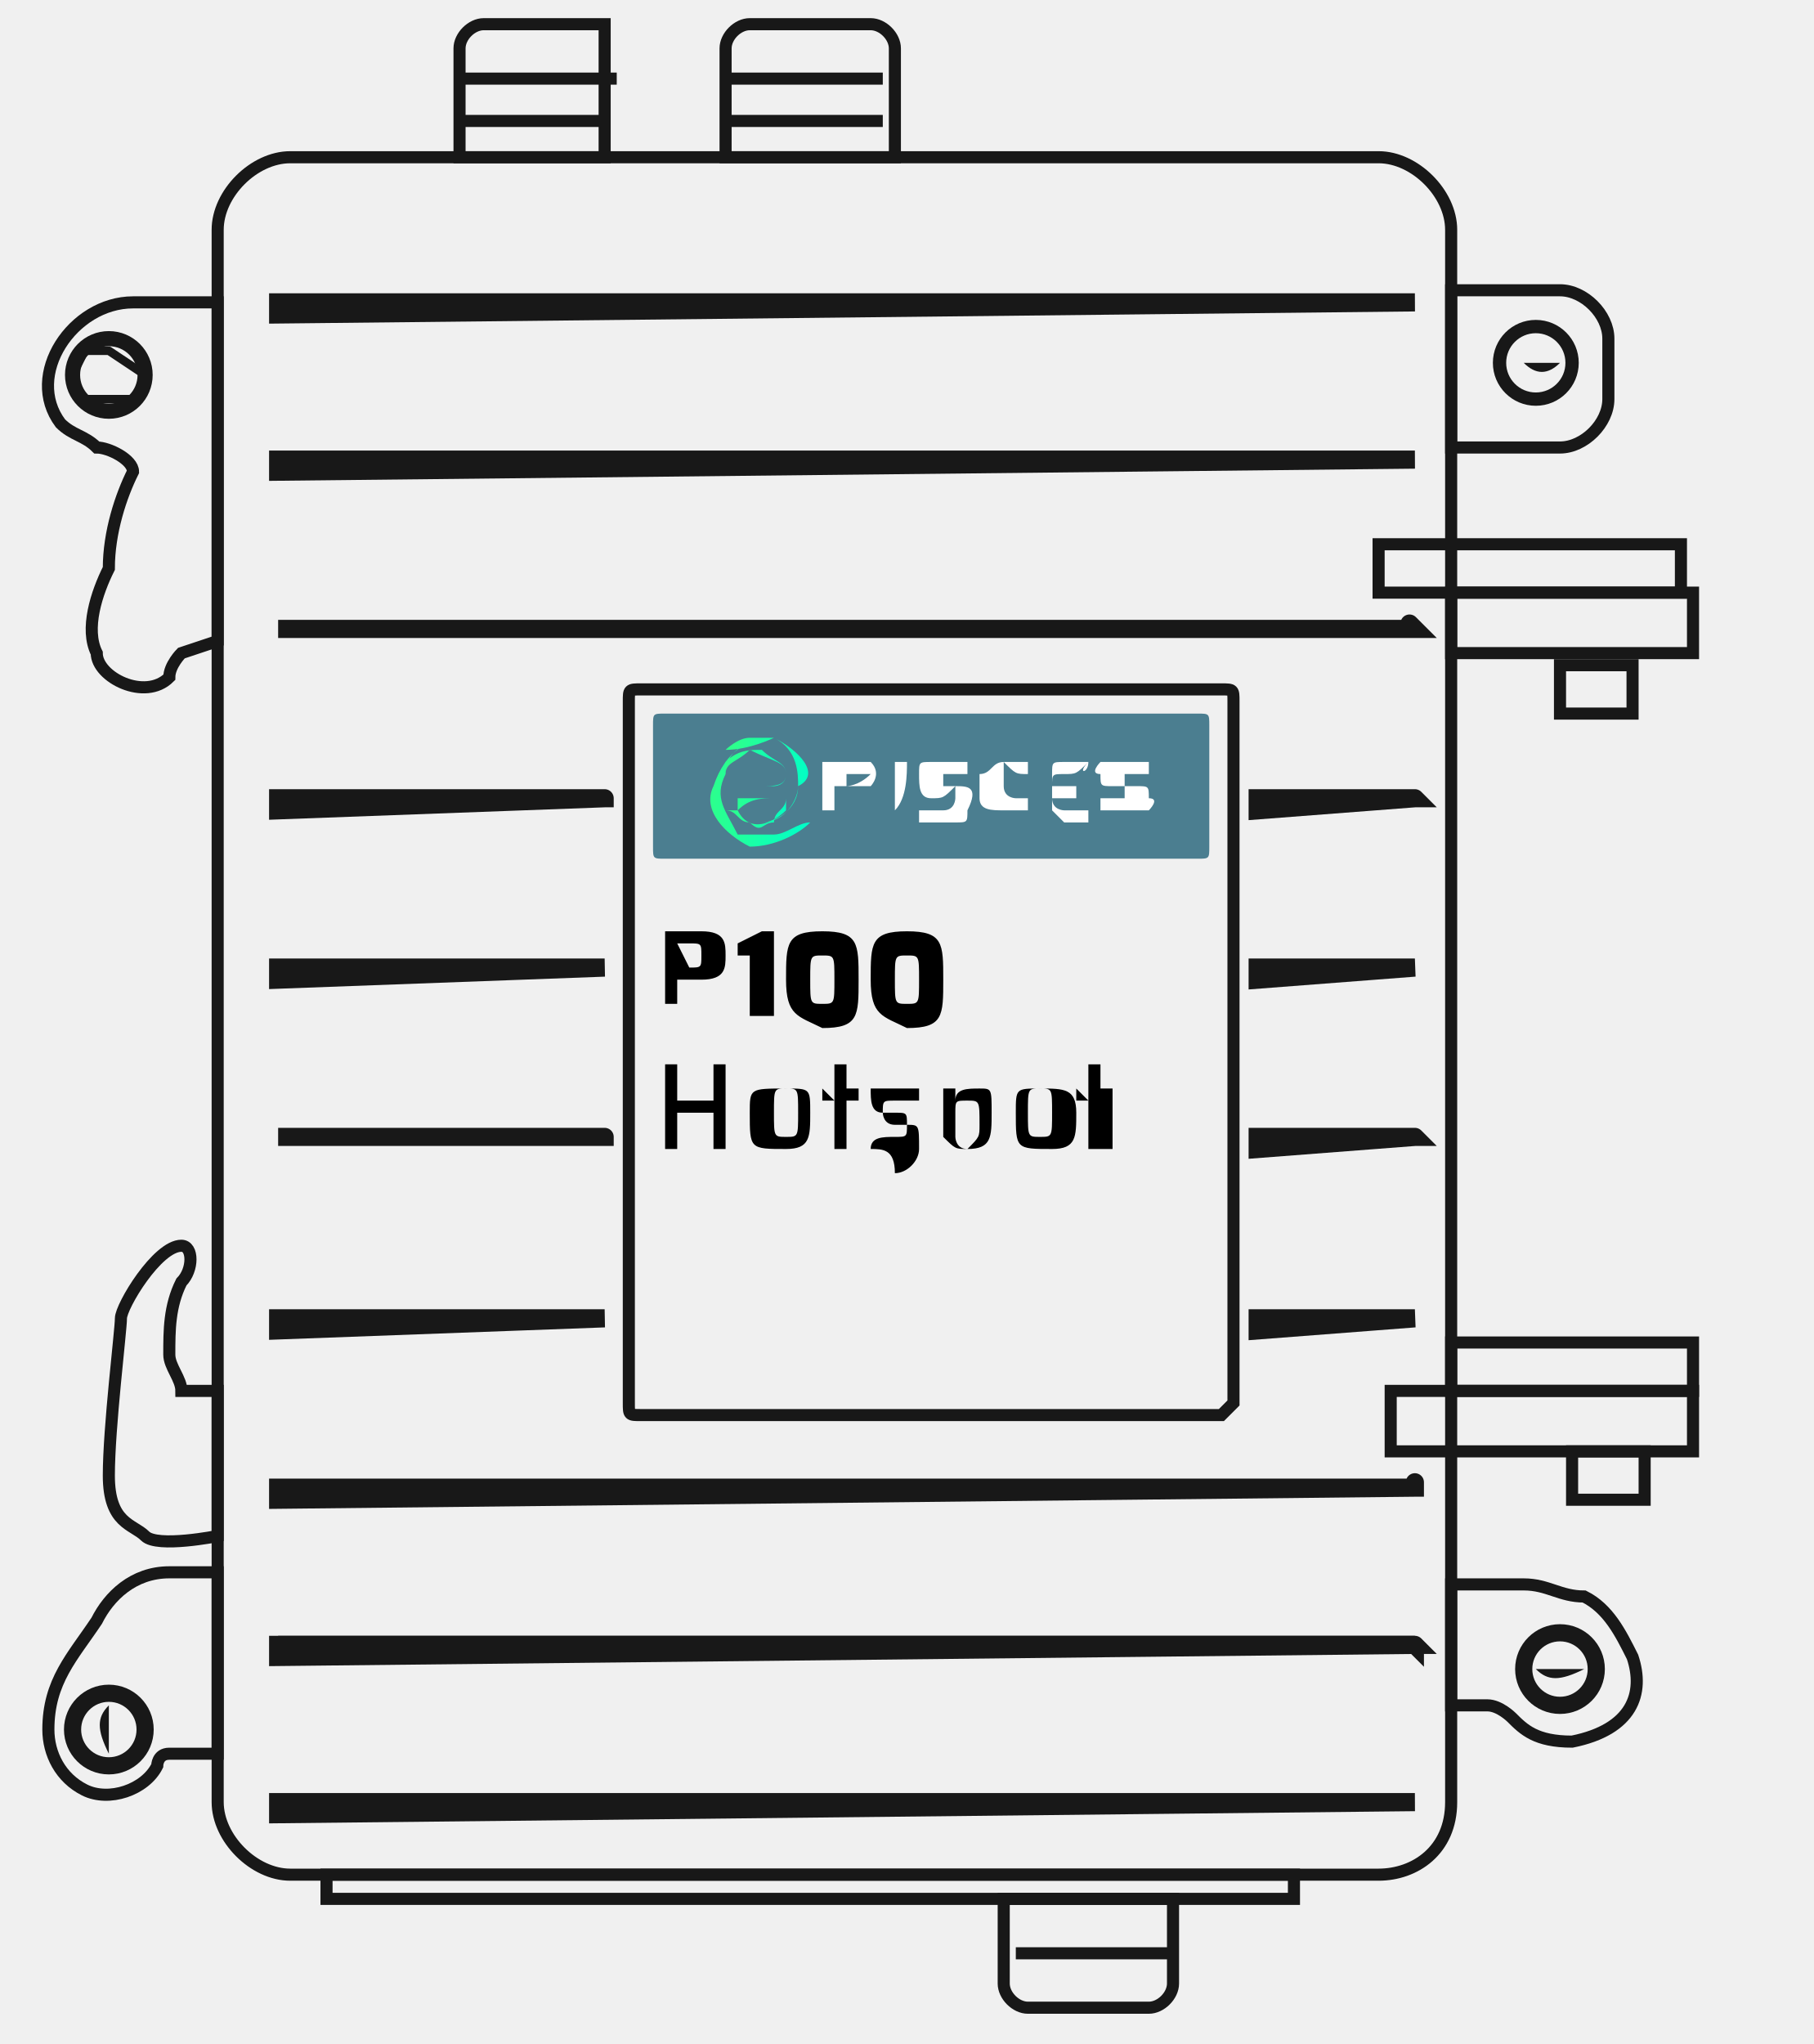
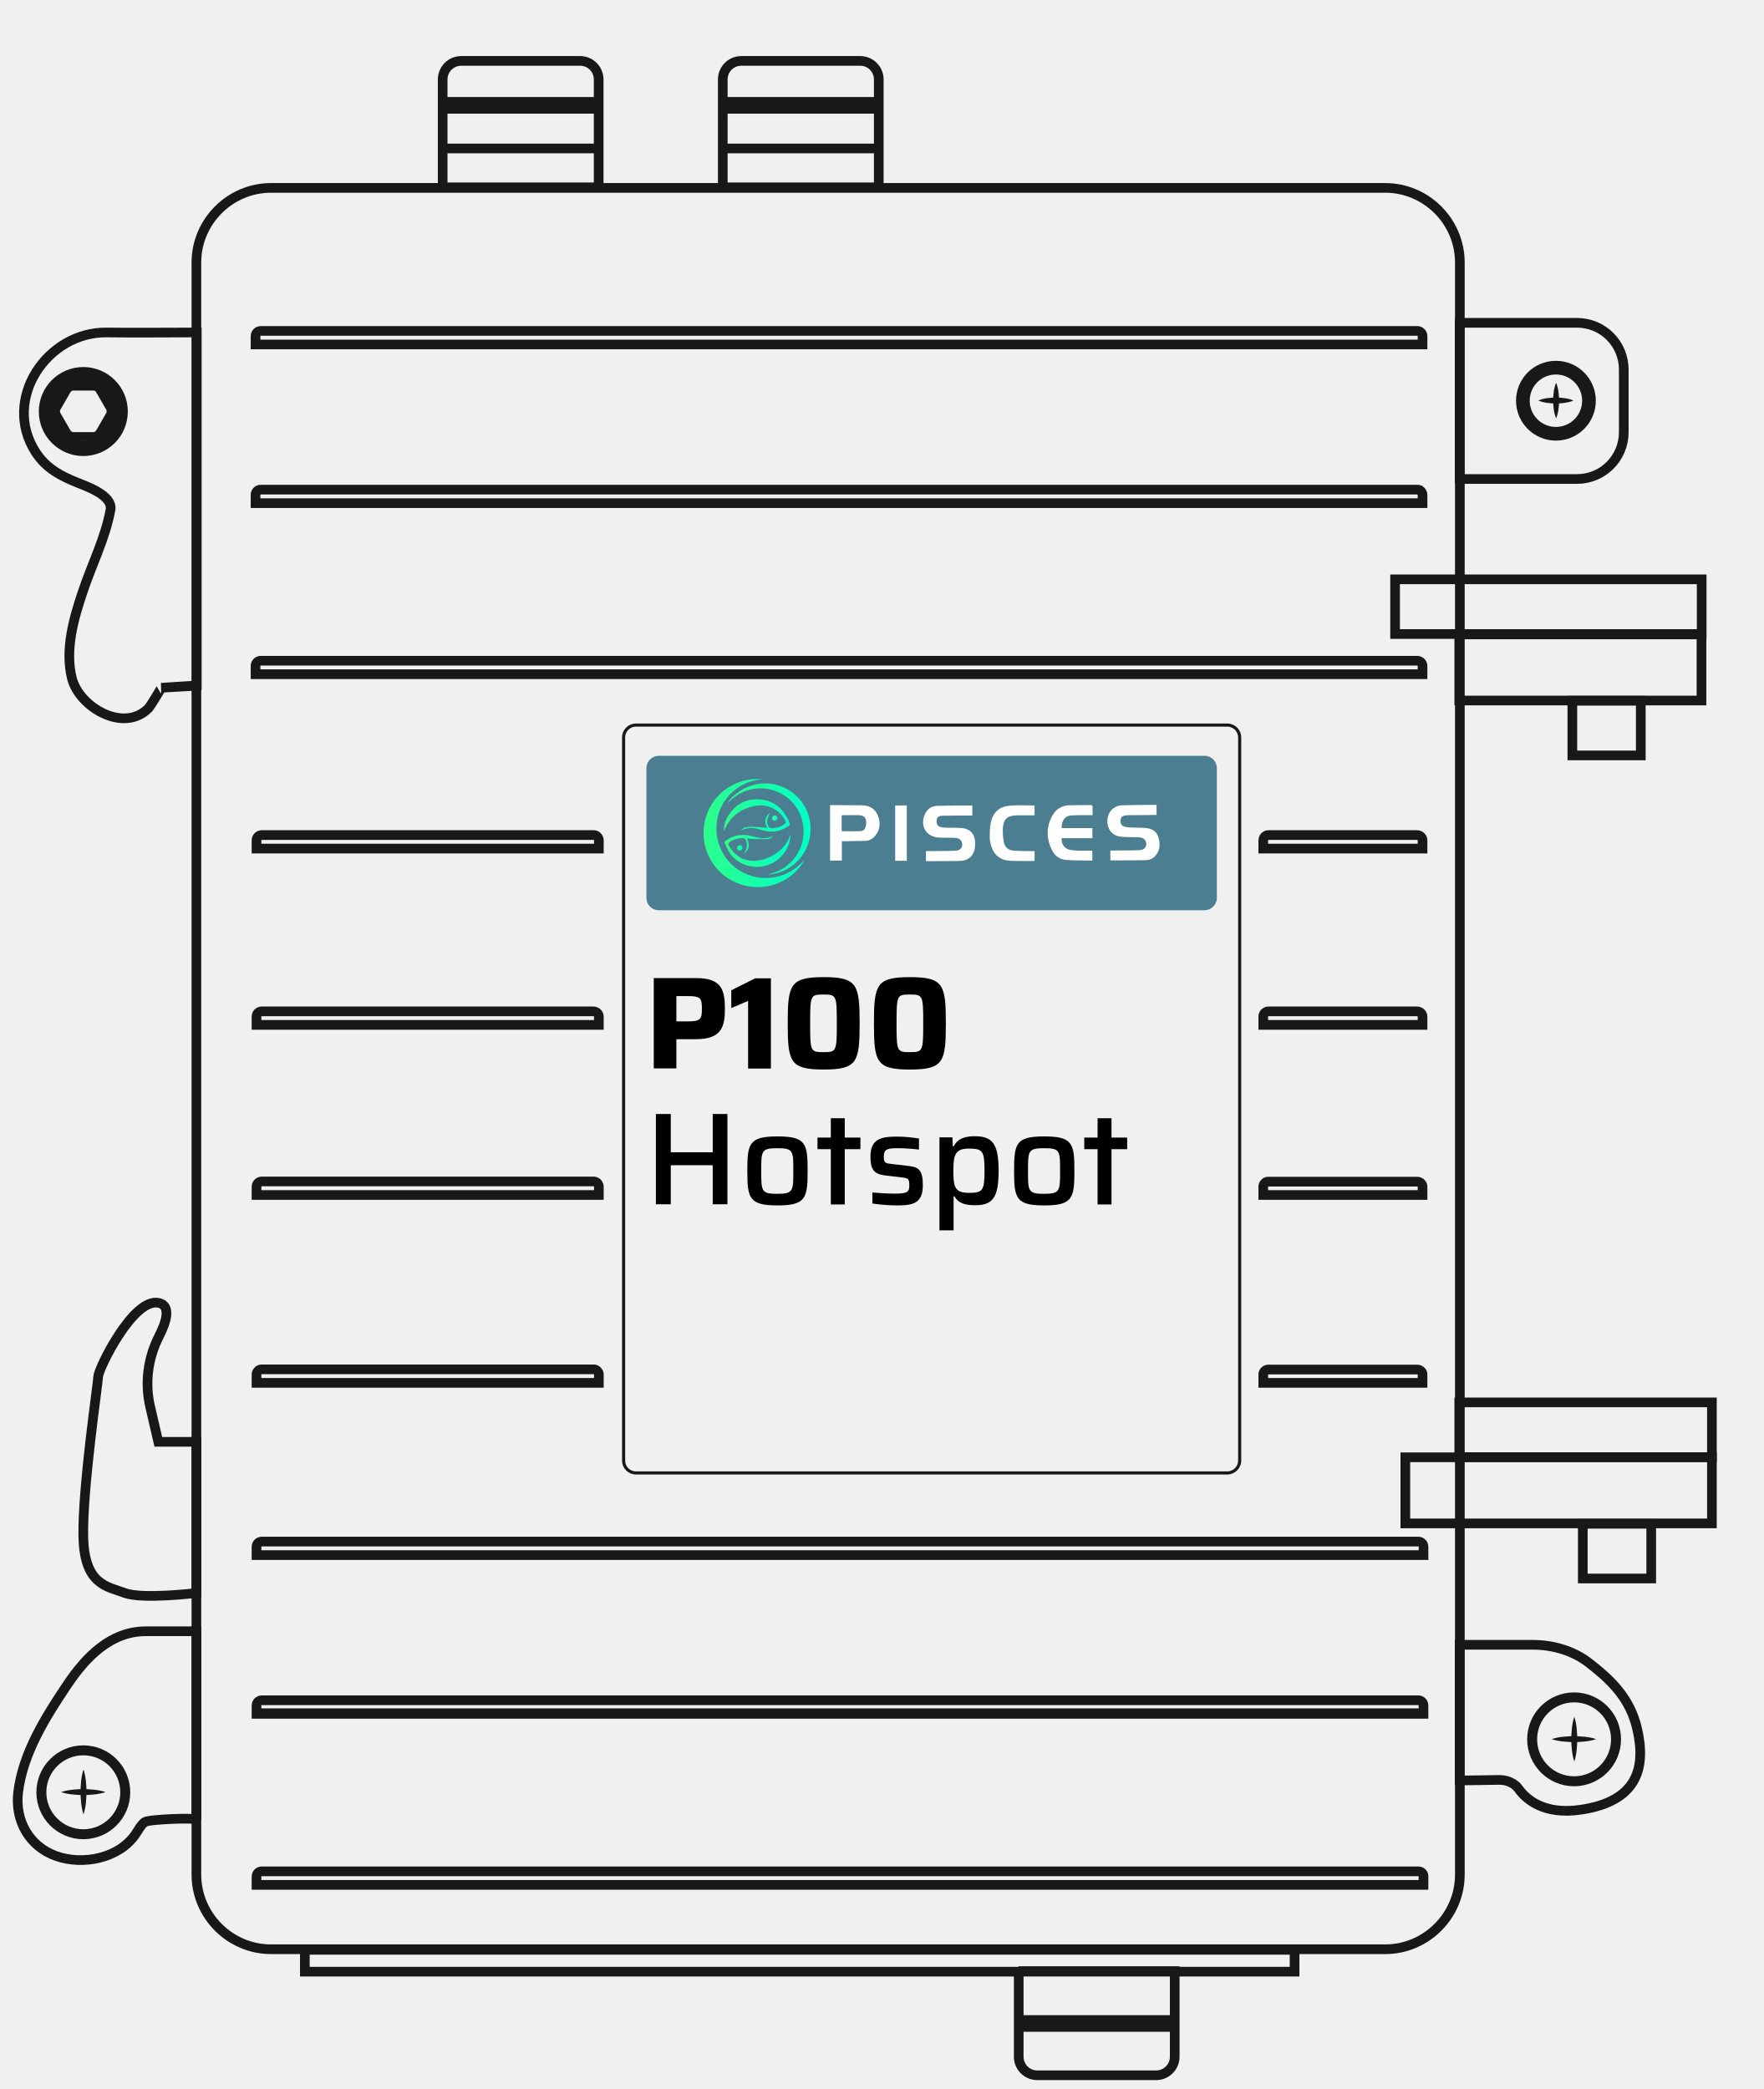
- <svg xmlns="http://www.w3.org/2000/svg" version="1.1" id="图层_1" x="0px" y="0px" viewBox="0 0 15 16.9" style="enable-background:new 0 0 15 16.9;" xml:space="preserve">
+ <svg xmlns="http://www.w3.org/2000/svg" version="1.1" id="图层_1" x="0px" y="0px" viewBox="0 0 91.23 108.07" style="enable-background:new 0 0 91.23 108.07;" xml:space="preserve">
  <style type="text/css">
- 	.st0{fill:none;stroke:#181818;stroke-width:0.1;stroke-miterlimit:10;}
- 	.st1{fill:none;stroke:#181818;stroke-width:0.11;stroke-miterlimit:10;}
+ 	.st0{fill:none;stroke:#181818;stroke-width:0.5;stroke-miterlimit:10;}
+ 	.st1{fill:none;stroke:#181818;stroke-width:0.708;stroke-miterlimit:10;}
	.st2{fill:#181818;}
- 	.st3{fill:none;stroke:#181818;stroke-width:0.142;stroke-miterlimit:10;}
- 	.st4{fill:none;stroke:#181818;stroke-width:0.125;stroke-miterlimit:10;}
- 	.st5{fill:none;stroke:#181818;stroke-width:7.020554e-02;stroke-miterlimit:10;}
- 	.st6{fill:none;stroke:#181818;stroke-width:0.15;stroke-miterlimit:10;}
+ 	.st3{fill:none;stroke:#181818;stroke-width:0.515;stroke-miterlimit:10;}
+ 	.st4{fill:none;stroke:#181818;stroke-width:0.804;stroke-miterlimit:10;}
+ 	.st5{fill:none;stroke:#181818;stroke-width:0.45;stroke-miterlimit:10;}
+ 	.st6{fill:none;stroke:#181818;stroke-width:0.161;stroke-miterlimit:10;}
	.st7{fill:#4B7E90;}
	.st8{fill:url(#SVGID_1_);}
	.st9{fill:url(#SVGID_2_);}
	.st10{fill:url(#SVGID_3_);}
	.st11{fill:url(#SVGID_4_);}
	.st12{fill:url(#SVGID_5_);}
	.st13{fill:url(#SVGID_6_);}
	.st14{fill:#FFFFFF;}
</style>
-   <line class="st0" x1="7.3" y1="1" x2="6" y2="1" />
-   <path class="st0" d="M7.3,1.3H6V0.4c0-0.1,0.1-0.2,0.2-0.2h1c0.1,0,0.2,0.1,0.2,0.2V1.3z" />
-   <path class="st0" d="M8.4,15.7h1.3v0.7c0,0.1-0.1,0.2-0.2,0.2h-1c-0.1,0-0.2-0.1-0.2-0.2V15.7z" />
-   <line class="st0" x1="5" y1="1" x2="3.8" y2="1" />
-   <path class="st0" d="M5,1.3H3.8V0.4c0-0.1,0.1-0.2,0.2-0.2h1C5,0.3,5,0.4,5,0.4V1.3z" />
-   <path class="st0" d="M11.4,15.5h-9c-0.3,0-0.6-0.3-0.6-0.6v-13c0-0.3,0.3-0.6,0.6-0.6h9c0.3,0,0.6,0.3,0.6,0.6v13  C12,15.3,11.7,15.5,11.4,15.5z" />
-   <path class="st0" d="M12,13.1h0.6c0.2,0,0.3,0.1,0.5,0.1c0.2,0.1,0.3,0.3,0.4,0.5c0.1,0.3,0,0.6-0.5,0.7c-0.3,0-0.4-0.1-0.5-0.2  c0,0-0.1-0.1-0.2-0.1l-0.3,0V13.1z" />
-   <path class="st0" d="M1.8,13c0,0-0.4,0-0.4,0c-0.3,0-0.5,0.2-0.6,0.4c-0.2,0.3-0.4,0.5-0.4,0.9c0,0.2,0.1,0.4,0.3,0.5  c0.2,0.1,0.5,0,0.6-0.2c0,0,0-0.1,0.1-0.1c0,0,0.4,0,0.4,0C1.8,14.5,1.8,13,1.8,13z" />
-   <rect x="11.4" y="4.5" class="st0" width="2.5" height="0.4" />
-   <rect x="12" y="4.9" class="st0" width="2" height="0.5" />
-   <rect x="12.9" y="5.5" class="st0" width="0.6" height="0.4" />
-   <rect x="12" y="11.1" class="st0" width="2" height="0.4" />
-   <rect x="11.5" y="11.5" class="st0" width="2.5" height="0.5" />
-   <rect x="13" y="12" class="st0" width="0.6" height="0.4" />
-   <path class="st0" d="M1.4,11.2c0-0.2,0-0.4,0.1-0.6c0.1-0.1,0.1-0.3,0-0.3c-0.2,0-0.5,0.5-0.5,0.6c0,0.1-0.1,0.9-0.1,1.3  s0.2,0.4,0.3,0.5s0.6,0,0.6,0v-1.2H1.5C1.5,11.4,1.4,11.3,1.4,11.2z" />
-   <path class="st0" d="M1.5,5.4c0,0-0.1,0.1-0.1,0.2c-0.2,0.2-0.6,0-0.6-0.2c-0.1-0.2,0-0.5,0.1-0.7C0.9,4.4,1,4.1,1.1,3.9  c0,0,0,0,0,0c0-0.1-0.2-0.2-0.3-0.2C0.7,3.6,0.6,3.6,0.5,3.5c-0.3-0.4,0.1-1,0.6-1c0.2,0,0.5,0,0.7,0c0,0,0,0,0,0v2.8  C1.8,5.3,1.5,5.4,1.5,5.4z" />
-   <rect x="2.7" y="15.5" class="st0" width="8" height="0.2" />
-   <path class="st0" d="M12,3.7V2.4h0.9c0.2,0,0.4,0.2,0.4,0.4v0.5c0,0.2-0.2,0.4-0.4,0.4H12z" />
-   <circle class="st1" cx="12.7" cy="3" r="0.3" />
+   <line class="st0" x1="45.47" y1="7.68" x2="37.39" y2="7.68" />
+   <path class="st0" d="M45.47,9.69h-8.08V4.11c0-0.53,0.43-0.96,0.96-0.96h6.15c0.53,0,0.96,0.43,0.96,0.96V9.69z" />
+   <path class="st0" d="M52.69,101.97h8.08v4.43c0,0.53-0.43,0.96-0.96,0.96h-6.15c-0.53,0-0.96-0.43-0.96-0.96V101.97z" />
+   <line class="st0" x1="30.98" y1="7.68" x2="22.9" y2="7.68" />
+   <path class="st0" d="M30.98,9.69H22.9V4.11c0-0.53,0.43-0.96,0.96-0.96h6.15c0.53,0,0.96,0.43,0.96,0.96V9.69z" />
+   <path class="st0" d="M71.66,100.84H14.02c-2.12,0-3.86-1.74-3.86-3.86v-83.4c0-2.12,1.74-3.86,3.86-3.86h57.64  c2.12,0,3.86,1.74,3.86,3.86v83.4C75.52,99.1,73.78,100.84,71.66,100.84z" />
+   <path class="st0" d="M75.52,85.09h3.77c1.1,0,2.16,0.34,2.94,0.96c1.09,0.85,2.09,1.78,2.46,3.38c0.48,2.04,0,3.76-2.9,4.19  c-1.92,0.29-2.85-0.54-3.24-1.09c-0.2-0.28-0.58-0.45-0.98-0.45l-2.06,0.03V85.09z" />
+   <path class="st0" d="M10.16,84.39c0,0-2.61,0-2.61,0c-1.84,0-3.12,1.35-4.08,2.78c-1.12,1.67-2.28,3.52-2.53,5.54  c-0.18,1.46,0.56,2.81,1.97,3.31c1.39,0.49,3.27,0.12,4.12-1.16c0.14-0.21,0.26-0.45,0.46-0.6c0.21-0.15,2.67-0.23,2.67-0.13  C10.16,94.12,10.16,84.39,10.16,84.39z" />
+   <rect x="72.17" y="29.97" class="st0" width="15.86" height="2.83" />
+   <rect x="75.49" y="32.82" class="st0" width="12.53" height="3.42" />
+   <rect x="81.34" y="36.25" class="st0" width="3.54" height="2.83" />
+   <rect x="75.49" y="72.55" class="st0" width="13.07" height="2.83" />
+   <rect x="72.7" y="75.39" class="st0" width="15.86" height="3.42" />
+   <rect x="81.88" y="78.83" class="st0" width="3.54" height="2.83" />
+   <path class="st0" d="M7.77,72.78c-0.29-1.23-0.12-2.52,0.45-3.64c0.4-0.78,0.64-1.61-0.02-1.74c-1.31-0.27-3.1,3.39-3.12,3.81  c-0.02,0.43-0.82,5.79-0.77,8.29c0.05,2.5,1.24,2.57,2.15,2.91s3.7,0,3.7,0v-7.82H8.19C8.19,74.59,7.99,73.71,7.77,72.78z" />
+   <path class="st0" d="M8.34,35.58c0.02,0-0.56,0.95-0.64,1.04c-1.28,1.33-3.6-0.03-3.98-1.53c-0.37-1.47,0.09-3.09,0.56-4.48  c0.46-1.38,1.17-2.78,1.43-4.21c0-0.02,0.01-0.03,0.01-0.05c0.09-0.72-1.19-1.17-1.69-1.37c-0.9-0.36-1.66-0.76-2.2-1.61  c-1.74-2.73,0.62-6.22,3.7-6.17c1.48,0.02,2.95,0,4.43,0c0.07,0,0.15,0,0.22,0v18.26C10.16,35.46,8.34,35.58,8.34,35.58z" />
+   <rect x="15.77" y="100.87" class="st0" width="51.2" height="1.13" />
+   <path class="st0" d="M75.51,24.78v-8.08h6.07c1.34,0,2.42,1.08,2.42,2.42v3.24c0,1.34-1.08,2.42-2.42,2.42H75.51z" />
+   <circle class="st1" cx="80.49" cy="20.73" r="1.71" />
  <g>
-     <path class="st2" d="M12.6,3c0.1,0,0.2,0,0.3,0C12.8,3.1,12.7,3.1,12.6,3z" />
+     <path class="st2" d="M79.58,20.72c0.3-0.13,0.61-0.14,0.91-0.16c0.3,0.02,0.61,0.03,0.91,0.16c-0.3,0.13-0.61,0.14-0.91,0.16   C80.18,20.86,79.88,20.85,79.58,20.72z" />
  </g>
  <g>
-     <path class="st2" d="M12.7,2.9c0,0.1,0,0.2,0,0.3C12.7,3.1,12.7,3,12.7,2.9z" />
+     <path class="st2" d="M80.5,19.8c0.13,0.31,0.14,0.61,0.16,0.92c-0.02,0.31-0.03,0.61-0.16,0.92c-0.13-0.31-0.14-0.61-0.16-0.92   C80.36,20.41,80.37,20.11,80.5,19.8z" />
  </g>
-   <circle class="st3" cx="12.9" cy="13.8" r="0.3" />
+   <circle class="st3" cx="81.43" cy="89.98" r="2.17" />
  <g>
-     <path class="st2" d="M12.7,13.8c0.1,0,0.2,0,0.4,0C12.9,13.9,12.8,13.9,12.7,13.8z" />
+     <path class="st2" d="M80.27,89.97c0.38-0.13,0.77-0.14,1.15-0.16c0.38,0.02,0.77,0.03,1.15,0.16c-0.38,0.13-0.77,0.14-1.15,0.16   C81.04,90.11,80.66,90.1,80.27,89.97z" />
  </g>
  <g>
-     <path class="st2" d="M12.9,13.7c0,0.1,0,0.2,0,0.4C12.9,13.9,12.9,13.8,12.9,13.7z" />
+     <path class="st2" d="M81.44,88.81c0.13,0.39,0.14,0.78,0.16,1.16c-0.02,0.39-0.03,0.78-0.16,1.16c-0.13-0.39-0.14-0.78-0.16-1.16   C81.3,89.58,81.31,89.2,81.44,88.81z" />
  </g>
-   <circle class="st3" cx="0.9" cy="14.3" r="0.3" />
+   <circle class="st3" cx="4.31" cy="92.72" r="2.17" />
  <g>
-     <path class="st2" d="M0.7,14.3c0.1,0,0.2,0,0.4,0C0.9,14.3,0.8,14.3,0.7,14.3z" />
+     <path class="st2" d="M3.16,92.71c0.38-0.13,0.77-0.14,1.15-0.16c0.38,0.02,0.77,0.03,1.15,0.16c-0.38,0.13-0.77,0.14-1.15,0.16   C3.92,92.85,3.54,92.84,3.16,92.71z" />
  </g>
  <g>
-     <path class="st2" d="M0.9,14.1c0,0.1,0,0.2,0,0.4C0.8,14.3,0.8,14.2,0.9,14.1z" />
+     <path class="st2" d="M4.32,91.54c0.13,0.39,0.14,0.78,0.16,1.16c-0.02,0.39-0.03,0.78-0.16,1.16c-0.13-0.39-0.14-0.78-0.16-1.16   C4.18,92.32,4.19,91.93,4.32,91.54z" />
  </g>
  <g>
-     <circle class="st4" cx="0.9" cy="3.1" r="0.3" />
+     <circle class="st4" cx="4.31" cy="21.29" r="1.9" />
  </g>
-   <path class="st5" d="M0.9,2.9H0.8c0,0,0,0-0.1,0L0.6,3.1c0,0,0,0,0,0.1l0.1,0.1c0,0,0,0,0.1,0h0.2c0,0,0,0,0.1,0l0.1-0.1  c0,0,0,0,0-0.1L0.9,2.9C1,2.9,1,2.9,0.9,2.9z" />
+   <path class="st5" d="M4.83,19.98H3.79c-0.14,0-0.27,0.08-0.34,0.2l-0.52,0.9c-0.07,0.12-0.07,0.27,0,0.4l0.52,0.9  c0.07,0.12,0.2,0.2,0.34,0.2h1.04c0.14,0,0.27-0.08,0.34-0.2l0.52-0.9c0.07-0.12,0.07-0.27,0-0.4l-0.52-0.9  C5.1,20.05,4.97,19.98,4.83,19.98z" />
  <g>
-     <rect x="3.8" y="0.6" class="st2" width="1.3" height="0.1" />
-     <rect x="6" y="0.6" class="st2" width="1.3" height="0.1" />
-     <rect x="8.4" y="16.1" class="st2" width="1.3" height="0.1" />
+     <rect x="22.9" y="5.02" class="st2" width="8.1" height="0.86" />
+     <rect x="37.39" y="5.02" class="st2" width="8.1" height="0.86" />
+     <rect x="52.69" y="104.25" class="st2" width="8.1" height="0.86" />
  </g>
-   <line class="st6" x1="2.3" y1="13.6" x2="11.7" y2="13.6" />
-   <path class="st6" d="M11.7,2.5L11.7,2.5L2.3,2.6V2.5c0,0,0,0,0,0L11.7,2.5C11.6,2.5,11.6,2.5,11.7,2.5C11.7,2.5,11.7,2.5,11.7,2.5z" />
-   <path class="st6" d="M11.7,3.8L11.7,3.8L2.3,3.9V3.8c0,0,0,0,0,0L11.7,3.8C11.6,3.8,11.6,3.8,11.7,3.8C11.7,3.8,11.7,3.8,11.7,3.8z" />
-   <path class="st6" d="M11.7,5.2L11.7,5.2L2.3,5.2V5.2c0,0,0,0,0,0L11.7,5.2C11.6,5.1,11.7,5.2,11.7,5.2z" />
-   <path class="st6" d="M11.7,12.3L11.7,12.3l-9.4,0.1v-0.1c0,0,0,0,0,0L11.7,12.3C11.7,12.2,11.7,12.3,11.7,12.3z" />
-   <path class="st6" d="M5,10.9L5,10.9L2.3,11v-0.1c0,0,0,0,0,0c0,0,0,0,0,0L5,10.9C5,10.9,5,10.9,5,10.9C5,10.9,5,10.9,5,10.9z" />
-   <path class="st6" d="M5,9.4L5,9.4L2.3,9.4V9.4c0,0,0,0,0,0c0,0,0,0,0,0L5,9.4C5,9.3,5,9.3,5,9.4C5,9.4,5,9.4,5,9.4z" />
-   <path class="st6" d="M5,8L5,8L2.3,8.1V8c0,0,0,0,0,0L5,8C5,8,5,8,5,8z" />
-   <path class="st6" d="M5,6.6L5,6.6L2.3,6.7V6.6c0,0,0,0,0,0L5,6.6C5,6.5,5,6.5,5,6.6C5,6.6,5,6.6,5,6.6z" />
-   <path class="st6" d="M11.7,10.9L11.7,10.9L10.4,11v-0.1c0,0,0,0,0,0c0,0,0,0,0,0L11.7,10.9C11.6,10.9,11.6,10.9,11.7,10.9  C11.7,10.9,11.7,10.9,11.7,10.9z" />
-   <path class="st6" d="M11.7,9.4L11.7,9.4l-1.3,0.1V9.4c0,0,0,0,0,0c0,0,0,0,0,0L11.7,9.4C11.6,9.3,11.6,9.3,11.7,9.4  C11.7,9.4,11.7,9.4,11.7,9.4z" />
-   <path class="st6" d="M11.7,8L11.7,8l-1.3,0.1V8c0,0,0,0,0,0L11.7,8C11.6,8,11.7,8,11.7,8z" />
-   <path class="st6" d="M11.7,6.6L11.7,6.6l-1.3,0.1V6.6c0,0,0,0,0,0c0,0,0,0,0,0L11.7,6.6C11.6,6.5,11.6,6.5,11.7,6.6  C11.7,6.6,11.7,6.6,11.7,6.6z" />
-   <path class="st6" d="M11.7,13.6L11.7,13.6l-9.4,0.1v-0.1c0,0,0,0,0,0L11.7,13.6C11.6,13.5,11.6,13.5,11.7,13.6  C11.7,13.5,11.7,13.5,11.7,13.6z" />
-   <path class="st6" d="M11.7,14.9L11.7,14.9L2.3,15v-0.1c0,0,0,0,0,0L11.7,14.9C11.7,14.9,11.7,14.9,11.7,14.9  C11.7,14.9,11.7,14.9,11.7,14.9z" />
-   <path class="st0" d="M10.1,11.7H5.3c-0.1,0-0.1,0-0.1-0.1V5.8c0-0.1,0-0.1,0.1-0.1h4.8c0.1,0,0.1,0,0.1,0.1v5.8  C10.2,11.6,10.1,11.7,10.1,11.7z" />
-   <path class="st7" d="M9.9,7.1H5.5c-0.1,0-0.1,0-0.1-0.1V6c0-0.1,0-0.1,0.1-0.1h4.4C10,5.9,10,5.9,10,6v1C10,7.1,10,7.1,9.9,7.1z" />
+   <line class="st0" x1="13.27" y1="88.63" x2="73.62" y2="88.63" />
+   <path class="st0" d="M73.59,17.39v0.43H13.22v-0.43c0-0.15,0.12-0.27,0.27-0.27h59.84c0.02,0,0.05,0,0.07,0.01  C73.5,17.16,73.59,17.26,73.59,17.39z" />
+   <path class="st0" d="M73.59,25.6v0.43H13.22V25.6c0-0.15,0.12-0.27,0.27-0.27h59.84c0.04,0,0.08,0.01,0.11,0.02  C73.52,25.4,73.59,25.49,73.59,25.6z" />
+   <path class="st0" d="M73.59,34.45v0.43H13.22v-0.43c0-0.15,0.12-0.27,0.27-0.27h59.84C73.47,34.19,73.59,34.31,73.59,34.45z" />
+   <path class="st0" d="M73.64,80.02v0.43H13.27v-0.43c0-0.15,0.12-0.27,0.27-0.27h59.84C73.52,79.75,73.64,79.87,73.64,80.02z" />
+   <path class="st0" d="M30.98,71.11v0.43H13.27v-0.43c0-0.09,0.04-0.16,0.1-0.21c0.05-0.04,0.1-0.06,0.17-0.06h17.17  c0.09,0,0.17,0.04,0.21,0.11C30.96,70.99,30.98,71.05,30.98,71.11z" />
+   <path class="st0" d="M30.98,61.39v0.43H13.27v-0.43c0-0.08,0.04-0.16,0.1-0.21c0.05-0.04,0.11-0.06,0.17-0.06h17.17  c0.09,0,0.16,0.04,0.21,0.1C30.96,61.28,30.98,61.33,30.98,61.39z" />
+   <path class="st0" d="M30.98,52.59v0.43H13.27v-0.43c0-0.15,0.12-0.27,0.27-0.27h17.17C30.86,52.33,30.98,52.45,30.98,52.59z" />
+   <path class="st0" d="M30.98,43.47v0.43H13.27v-0.43c0-0.15,0.12-0.27,0.27-0.27h17.17c0.07,0,0.13,0.02,0.18,0.07  C30.94,43.32,30.98,43.39,30.98,43.47z" />
+   <path class="st0" d="M73.59,71.11v0.43h-8.24v-0.43c0-0.13,0.1-0.24,0.23-0.26c0.01,0,0.03,0,0.04,0h7.7c0.08,0,0.16,0.04,0.21,0.1  C73.57,70.98,73.59,71.04,73.59,71.11z" />
+   <path class="st0" d="M73.59,61.39v0.43h-8.24v-0.43c0-0.13,0.1-0.24,0.22-0.26c0.02,0,0.03,0,0.05,0h7.7c0.08,0,0.16,0.04,0.2,0.09  C73.57,61.27,73.59,61.33,73.59,61.39z" />
+   <path class="st0" d="M73.59,52.59v0.43h-8.24v-0.43c0-0.15,0.12-0.27,0.27-0.27h7.7C73.47,52.33,73.59,52.45,73.59,52.59z" />
+   <path class="st0" d="M73.59,43.47v0.43h-8.24v-0.43c0-0.11,0.07-0.21,0.16-0.25c0.03-0.01,0.07-0.02,0.1-0.02h7.7  c0.06,0,0.12,0.02,0.17,0.06C73.55,43.31,73.59,43.39,73.59,43.47z" />
+   <path class="st0" d="M73.64,88.23v0.43H13.27v-0.43c0-0.15,0.12-0.27,0.27-0.27h59.84c0.01,0,0.01,0,0.02,0  C73.53,87.97,73.64,88.09,73.64,88.23z" />
+   <path class="st0" d="M73.64,97.08v0.43H13.27v-0.43c0-0.15,0.12-0.27,0.27-0.27h59.84c0.13,0,0.25,0.1,0.26,0.23  C73.64,97.05,73.64,97.07,73.64,97.08z" />
+   <path class="st6" d="M63.49,76.2H32.9c-0.36,0-0.64-0.29-0.64-0.64V38.15c0-0.36,0.29-0.64,0.64-0.64h30.59  c0.36,0,0.64,0.29,0.64,0.64v37.41C64.13,75.91,63.84,76.2,63.49,76.2z" />
+   <path class="st7" d="M62.31,47.09H34.08c-0.36,0-0.64-0.29-0.64-0.64v-6.71c0-0.36,0.29-0.64,0.64-0.64h28.23  c0.36,0,0.64,0.29,0.64,0.64v6.71C62.95,46.8,62.66,47.09,62.31,47.09z" />
  <g>
    <g>
      <g>
-         <linearGradient id="SVGID_1_" gradientUnits="userSpaceOnUse" x1="5.868" y1="6.525" x2="6.682" y2="6.525">
+         <linearGradient id="SVGID_1_" gradientUnits="userSpaceOnUse" x1="36.4" y1="43.093" x2="41.618" y2="43.093">
          <stop offset="0" style="stop-color:#2DFF8C" />
          <stop offset="1" style="stop-color:#00FFC9" />
        </linearGradient>
-         <path class="st8" d="M6.4,6.9c-0.1,0-0.2,0-0.3,0C6,6.7,5.9,6.6,6,6.4c0-0.2,0.2-0.3,0.4-0.3c-0.2,0-0.4,0.1-0.5,0.4     C5.8,6.7,6,6.9,6.2,7c0.2,0,0.4-0.1,0.5-0.2C6.6,6.8,6.5,6.9,6.4,6.9z" />
-         <linearGradient id="SVGID_2_" gradientUnits="userSpaceOnUse" x1="6.064" y1="6.492" x2="6.732" y2="6.492">
+         <path class="st8" d="M40.07,45.38c-0.63,0.11-1.22,0-1.77-0.32c-0.92-0.54-1.4-1.62-1.19-2.71c0.19-0.98,1.02-1.93,2.34-2.04     c-1.46-0.13-2.76,0.85-3.01,2.29c-0.27,1.56,0.74,2.92,2.16,3.23c1.45,0.31,2.63-0.55,3.02-1.36     C41.21,44.95,40.7,45.27,40.07,45.38z" />
+         <linearGradient id="SVGID_2_" gradientUnits="userSpaceOnUse" x1="37.656" y1="42.88" x2="41.939" y2="42.88">
          <stop offset="0" style="stop-color:#2DFF8C" />
          <stop offset="1" style="stop-color:#00FFC9" />
        </linearGradient>
-         <path class="st9" d="M6.4,6.1c-0.1,0-0.1,0-0.2,0c-0.1,0-0.2,0.1-0.2,0.1C6.2,6.2,6.4,6.1,6.4,6.1c0.2,0.1,0.2,0.3,0.2,0.4     c0,0.1-0.1,0.3-0.3,0.3c0.1,0,0.3-0.1,0.3-0.3C6.8,6.4,6.6,6.2,6.4,6.1z" />
-         <linearGradient id="SVGID_3_" gradientUnits="userSpaceOnUse" x1="6.038" y1="6.667" x2="6.572" y2="6.667">
+         <path class="st9" d="M40.07,40.58c-0.47-0.1-0.92-0.06-1.37,0.12c-0.44,0.17-0.99,0.62-1.05,0.85c0.77-0.84,1.84-0.93,2.63-0.56     c0.87,0.4,1.37,1.28,1.28,2.26c-0.07,0.82-0.7,1.77-1.87,1.99c0.89,0,2-0.69,2.21-1.96C42.11,42.02,41.31,40.85,40.07,40.58z" />
+         <linearGradient id="SVGID_3_" gradientUnits="userSpaceOnUse" x1="37.492" y1="44" x2="40.912" y2="44">
          <stop offset="0" style="stop-color:#2DFF8C" />
          <stop offset="1" style="stop-color:#00FFC9" />
        </linearGradient>
-         <path class="st10" d="M6.4,6.6C6.4,6.6,6.4,6.6,6.4,6.6C6.4,6.6,6.4,6.6,6.4,6.6c-0.1,0-0.1,0-0.1,0c-0.1,0-0.2,0-0.2,0     c0,0,0,0,0,0c0,0,0,0.1,0,0.1c0.1,0.2,0.3,0.1,0.4,0c0,0,0-0.1,0-0.1c0,0,0,0,0,0c0,0.1-0.1,0.1-0.1,0.2c-0.1,0-0.1,0.1-0.2,0     c-0.1,0-0.1-0.1-0.2-0.1c0,0,0,0,0,0c0,0,0.1,0,0.1,0c0,0,0,0,0,0c0,0,0,0,0,0c0,0,0,0,0,0.1c0,0,0-0.1,0-0.1     C6.2,6.6,6.3,6.6,6.4,6.6C6.3,6.6,6.3,6.6,6.4,6.6z" />
-         <linearGradient id="SVGID_4_" gradientUnits="userSpaceOnUse" x1="6.031" y1="6.382" x2="6.562" y2="6.382">
+         <path class="st10" d="M39.68,43.41c0.13,0,0.24-0.06,0.32-0.17c-0.18,0.1-0.38,0.14-0.58,0.12c-0.15-0.02-0.31-0.05-0.46-0.09     c-0.51-0.15-0.99-0.1-1.43,0.23c-0.05,0.04-0.06,0.07-0.04,0.12c0.09,0.18,0.16,0.37,0.27,0.53c0.73,0.97,2.19,0.92,2.86-0.1     c0.17-0.26,0.26-0.55,0.28-0.87c-0.01,0.01-0.02,0.01-0.02,0.02c-0.15,0.45-0.45,0.79-0.86,1.03c-0.38,0.23-0.8,0.34-1.24,0.29     c-0.49-0.06-0.83-0.36-1.08-0.78c-0.04-0.07-0.03-0.11,0.03-0.16c0.17-0.14,0.38-0.2,0.6-0.22c0.18-0.02,0.25,0.03,0.29,0.21     c0.01,0.05,0.02,0.1,0.02,0.15c0.01,0.17-0.08,0.3-0.16,0.44c0.3-0.21,0.31-0.48,0.16-0.79c0.14,0.02,0.27,0.03,0.39,0.04     C39.26,43.4,39.47,43.41,39.68,43.41z" />
+         <linearGradient id="SVGID_4_" gradientUnits="userSpaceOnUse" x1="37.447" y1="42.176" x2="40.848" y2="42.176">
          <stop offset="0" style="stop-color:#2DFF8C" />
          <stop offset="1" style="stop-color:#00FFC9" />
        </linearGradient>
-         <path class="st11" d="M6.5,6.4c0-0.1-0.1-0.1-0.2-0.2c-0.1,0-0.2,0-0.3,0.1c0,0,0,0.1,0,0.1c0,0,0,0,0,0c0-0.1,0.1-0.1,0.2-0.2     C6.4,6.3,6.5,6.3,6.5,6.4C6.5,6.4,6.5,6.4,6.5,6.4c0,0.1-0.1,0.1-0.1,0.1c0,0,0,0-0.1,0c0,0,0,0,0,0c0,0,0,0,0-0.1c0,0,0,0,0,0     c0,0,0,0.1,0,0.1c0,0-0.1,0-0.1,0c0,0-0.1,0-0.1,0c0,0,0,0,0,0c0,0,0,0,0.1,0c0,0,0.1,0,0.1,0C6.4,6.5,6.5,6.5,6.5,6.4     C6.6,6.5,6.6,6.5,6.5,6.4C6.6,6.4,6.6,6.4,6.5,6.4z" />
-         <linearGradient id="SVGID_5_" gradientUnits="userSpaceOnUse" x1="6.137" y1="6.645" x2="6.181" y2="6.645">
+         <path class="st11" d="M40.75,42.36c-0.3-0.59-0.77-0.95-1.43-1c-0.69-0.06-1.24,0.22-1.62,0.8c-0.17,0.25-0.26,0.54-0.25,0.84     c0.02-0.05,0.04-0.09,0.06-0.14c0.26-0.56,0.69-0.92,1.27-1.1c0.78-0.25,1.47,0.01,1.85,0.7c0.04,0.07,0.03,0.11-0.03,0.16     c-0.16,0.13-0.35,0.19-0.56,0.22c-0.21,0.03-0.29-0.02-0.34-0.23c-0.02-0.07-0.02-0.15,0-0.22c0.03-0.12,0.09-0.23,0.13-0.35     c-0.07,0.07-0.15,0.14-0.19,0.23c-0.1,0.19-0.04,0.37,0.05,0.56c-0.2-0.02-0.39-0.04-0.58-0.05c-0.16-0.01-0.32-0.01-0.48,0.01     c-0.14,0.01-0.24,0.09-0.29,0.18c0.14-0.09,0.29-0.12,0.45-0.13c0.23-0.02,0.44,0.05,0.65,0.11c0.47,0.14,0.91,0.08,1.32-0.2     c0.11-0.08,0.12-0.08,0.07-0.22C40.8,42.46,40.78,42.41,40.75,42.36z" />
+         <linearGradient id="SVGID_5_" gradientUnits="userSpaceOnUse" x1="38.124" y1="43.86" x2="38.404" y2="43.86">
          <stop offset="0" style="stop-color:#2DFF8C" />
          <stop offset="1" style="stop-color:#00FFC9" />
        </linearGradient>
-         <path class="st12" d="M6.2,6.6C6.1,6.6,6.1,6.6,6.2,6.6C6.1,6.7,6.1,6.7,6.2,6.6C6.2,6.7,6.2,6.7,6.2,6.6     C6.2,6.6,6.2,6.6,6.2,6.6z" />
-         <linearGradient id="SVGID_6_" gradientUnits="userSpaceOnUse" x1="6.419" y1="6.405" x2="6.463" y2="6.405">
+         <path class="st12" d="M38.27,43.72c-0.08,0-0.14,0.07-0.14,0.15c0,0.08,0.07,0.13,0.14,0.13c0.08,0,0.14-0.06,0.14-0.14     C38.4,43.78,38.35,43.72,38.27,43.72z" />
+         <linearGradient id="SVGID_6_" gradientUnits="userSpaceOnUse" x1="39.936" y1="42.319" x2="40.217" y2="42.319">
          <stop offset="0" style="stop-color:#2DFF8C" />
          <stop offset="1" style="stop-color:#00FFC9" />
        </linearGradient>
-         <path class="st13" d="M6.5,6.4C6.5,6.4,6.5,6.4,6.5,6.4C6.4,6.4,6.4,6.4,6.5,6.4C6.4,6.4,6.4,6.4,6.5,6.4     C6.5,6.4,6.5,6.4,6.5,6.4z" />
+         <path class="st13" d="M40.22,42.33c0-0.08-0.06-0.14-0.13-0.15c-0.08,0-0.15,0.06-0.15,0.14c0,0.08,0.06,0.14,0.14,0.14     C40.15,42.46,40.21,42.4,40.22,42.33z" />
      </g>
    </g>
    <g>
-       <path class="st14" d="M7.9,6.5c0,0-0.1,0-0.1,0c0,0,0,0,0,0c0,0,0,0,0,0c0,0,0-0.1,0-0.1c0.1,0,0.1,0,0.2,0c0,0,0,0,0,0    c0,0,0-0.1,0-0.1c0,0,0,0,0,0c-0.1,0-0.2,0-0.3,0c-0.1,0-0.1,0-0.1,0.1c0,0.1,0,0.2,0.1,0.2C7.8,6.6,7.8,6.6,7.9,6.5    C7.9,6.6,7.9,6.6,7.9,6.5c0,0.1,0,0.1,0,0.1c0,0,0,0.1-0.1,0.1c-0.1,0-0.1,0-0.2,0c0,0,0,0,0,0c0,0,0,0.1,0,0.1c0,0,0,0,0,0    c0.1,0,0.2,0,0.3,0c0.1,0,0.1,0,0.1-0.1C8.1,6.5,8,6.5,7.9,6.5z" />
-       <path class="st14" d="M9.5,6.6c0-0.1,0-0.1-0.1-0.1c0,0-0.1,0-0.1,0c0,0,0,0,0,0c0,0,0,0,0-0.1c0,0,0,0,0,0c0,0,0,0,0,0    c0.1,0,0.1,0,0.2,0c0,0,0,0,0,0c0,0,0-0.1,0-0.1c0,0,0,0,0,0c-0.1,0-0.2,0-0.3,0c0,0,0,0-0.1,0c0,0-0.1,0.1,0,0.1    c0,0.1,0,0.1,0.1,0.1c0,0,0.1,0,0.1,0c0,0,0,0,0,0c0,0,0,0,0,0c0,0,0,0.1,0,0.1c-0.1,0-0.1,0-0.2,0c0,0,0,0,0,0c0,0,0,0.1,0,0.1    c0,0,0,0,0,0c0.1,0,0.2,0,0.3,0c0,0,0,0,0.1,0C9.5,6.7,9.6,6.6,9.5,6.6z" />
-       <path class="st14" d="M9,6.3c-0.1,0-0.1,0-0.2,0c-0.1,0-0.1,0-0.1,0.1c0,0.1,0,0.2,0,0.3c0,0,0.1,0.1,0.1,0.1c0.1,0,0.1,0,0.2,0    c0,0,0,0,0,0c0,0,0-0.1,0-0.1c0,0,0,0,0,0c0,0-0.1,0-0.1,0c0,0-0.1,0-0.1,0c0,0-0.1,0-0.1-0.1c0.1,0,0.2,0,0.2,0c0,0,0-0.1,0-0.1    c-0.1,0-0.2,0-0.2,0c0-0.1,0-0.1,0.1-0.1C8.9,6.4,8.9,6.4,9,6.3C8.9,6.4,9,6.4,9,6.3C9,6.4,9,6.3,9,6.3C9,6.3,9,6.3,9,6.3z" />
-       <path class="st14" d="M8.3,6.3c-0.1,0-0.1,0.1-0.2,0.1c0,0,0,0.1,0,0.1c0,0,0,0,0,0.1c0,0.1,0.1,0.1,0.2,0.1c0.1,0,0.1,0,0.2,0    c0,0,0,0,0,0c0,0,0-0.1,0-0.1c0,0,0,0,0,0c0,0-0.1,0-0.1,0c0,0-0.1,0-0.1-0.1c0,0,0-0.1,0-0.1C8.3,6.4,8.3,6.4,8.3,6.3    c0.1,0.1,0.1,0.1,0.2,0.1c0,0,0,0,0,0c0,0,0-0.1,0-0.1C8.5,6.3,8.4,6.3,8.3,6.3z" />
-       <path class="st14" d="M7.4,6.7C7.4,6.7,7.5,6.7,7.4,6.7c0.1-0.1,0.1-0.3,0.1-0.4c0,0-0.1,0-0.1,0C7.4,6.5,7.4,6.6,7.4,6.7z" />
-       <path class="st14" d="M7.1,6.3c-0.1,0-0.2,0-0.3,0c0,0,0,0,0,0c0,0.1,0,0.3,0,0.4c0,0,0.1,0,0.1,0c0-0.1,0-0.1,0-0.2c0,0,0,0,0,0    c0.1,0,0.1,0,0.2,0c0,0,0,0,0.1,0c0,0,0.1-0.1,0-0.2C7.3,6.3,7.2,6.3,7.1,6.3z M7.2,6.4C7.2,6.5,7.2,6.5,7.2,6.4    C7.2,6.5,7.2,6.5,7.2,6.4C7.1,6.5,7,6.5,7,6.5c0,0,0-0.1,0-0.1c0,0,0,0,0,0C7,6.4,7.1,6.4,7.2,6.4C7.2,6.4,7.2,6.4,7.2,6.4z" />
+       <path class="st14" d="M49.68,42.83c-0.24-0.01-0.48-0.01-0.72-0.01c-0.1,0-0.21-0.01-0.31-0.04c-0.13-0.03-0.19-0.12-0.2-0.25    c-0.01-0.22,0.08-0.33,0.3-0.33c0.46-0.01,0.92-0.01,1.38-0.01c0.05,0,0.11,0,0.17,0c0-0.18,0-0.34,0-0.51    c-0.01-0.01-0.02-0.01-0.03-0.01c-0.6,0-1.19,0-1.79,0.02c-0.33,0.01-0.56,0.2-0.67,0.52c-0.19,0.54,0.1,1.04,0.67,1.11    c0.24,0.03,0.49,0.01,0.73,0.02c0.1,0,0.2,0,0.3,0.02c0.14,0.03,0.23,0.12,0.26,0.26c0.04,0.22-0.09,0.38-0.34,0.39    c-0.46,0.02-0.92,0.01-1.38,0.02c-0.05,0-0.09,0-0.15,0c0,0.18,0,0.34,0,0.51c0.02,0,0.03,0.01,0.04,0.01c0.57,0,1.14,0,1.7-0.01    c0.49-0.01,0.79-0.31,0.8-0.8C50.48,43.18,50.23,42.86,49.68,42.83z" />
+       <path class="st14" d="M59.96,43.44c-0.08-0.37-0.27-0.55-0.64-0.6c-0.26-0.03-0.53-0.02-0.79-0.03c-0.1,0-0.21-0.01-0.31-0.03    c-0.19-0.04-0.26-0.14-0.25-0.34c0.01-0.17,0.09-0.24,0.29-0.26c0.03,0,0.07-0.01,0.1-0.01c0.45,0,0.9,0,1.35-0.01    c0.04,0,0.07,0,0.12,0c0-0.17,0-0.34,0-0.51c-0.02-0.01-0.03-0.01-0.04-0.01c-0.59,0-1.18,0-1.77,0.02c-0.14,0-0.29,0.06-0.4,0.14    c-0.27,0.17-0.39,0.56-0.31,0.9c0.08,0.33,0.3,0.54,0.65,0.58c0.25,0.03,0.51,0.02,0.76,0.03c0.1,0,0.2,0,0.3,0.02    c0.11,0.02,0.2,0.08,0.25,0.19c0.09,0.24-0.04,0.45-0.3,0.46c-0.46,0.02-0.93,0.01-1.39,0.02c-0.05,0-0.09,0-0.14,0    c0,0.18,0,0.34,0,0.5c0.02,0,0.03,0.01,0.04,0.01c0.59,0,1.18,0,1.78-0.01c0.16,0,0.31-0.05,0.43-0.15    C59.96,44.12,60.03,43.8,59.96,43.44z" />
+       <path class="st14" d="M56.45,41.65c-0.37,0-0.74,0-1.12,0.01c-0.41,0.01-0.71,0.2-0.9,0.55c-0.32,0.59-0.3,1.2,0,1.79    c0.15,0.3,0.42,0.47,0.75,0.49c0.44,0.03,0.87,0.02,1.31,0.03c0.01,0,0.01-0.01,0.02-0.01c0-0.16,0-0.32,0-0.49    c-0.02,0-0.03-0.01-0.04-0.01c-0.2,0-0.39,0-0.59,0c-0.17-0.01-0.35-0.01-0.51-0.04c-0.3-0.06-0.47-0.29-0.45-0.61    c0.53,0,1.06,0,1.59,0c0-0.18,0-0.34,0-0.52c-0.54,0-1.06,0-1.59,0c-0.01-0.38,0.16-0.66,0.58-0.66c0.15,0,0.3-0.01,0.45-0.01    c0.19,0,0.37,0,0.57,0c0-0.16,0-0.32,0-0.47C56.52,41.69,56.47,41.65,56.45,41.65z" />
+       <path class="st14" d="M52.24,41.68c-0.56,0.05-0.87,0.34-0.99,0.9c-0.05,0.25-0.05,0.51-0.05,0.76c0,0.12,0.03,0.25,0.06,0.37    c0.13,0.5,0.47,0.79,0.99,0.82c0.41,0.02,0.82,0.01,1.23,0.01c0.01,0,0.03,0,0.04-0.01c0-0.17,0-0.33,0-0.5c-0.05,0-0.09,0-0.13,0    c-0.31,0-0.62,0-0.93-0.02c-0.31-0.02-0.49-0.18-0.54-0.49c-0.04-0.23-0.05-0.46-0.04-0.69c0.04-0.47,0.24-0.64,0.72-0.65    c0.27,0,0.53,0,0.8,0c0.04,0,0.08,0,0.12-0.01c0-0.17,0-0.34,0-0.5C53.08,41.67,52.66,41.64,52.24,41.68z" />
+       <path class="st14" d="M46.31,44.53c0.2,0,0.4,0,0.6,0c0-0.96,0-1.91,0-2.86c-0.2,0-0.4,0-0.6,0    C46.31,42.62,46.31,43.57,46.31,44.53z" />
+       <path class="st14" d="M44.6,41.66c-0.54,0-1.07-0.01-1.61-0.01c-0.02,0-0.03,0.01-0.05,0.01c0,0.95,0,1.9,0,2.86    c0.21,0,0.4,0,0.61,0c0-0.33,0-0.66,0-1c0.05,0,0.09,0,0.13,0c0.37-0.01,0.74-0.01,1.11-0.02c0.17-0.01,0.31-0.08,0.43-0.2    c0.29-0.31,0.35-0.68,0.21-1.07C45.29,41.85,45,41.67,44.6,41.66z M44.81,42.6c0,0.06-0.01,0.12-0.03,0.17    c-0.04,0.15-0.13,0.23-0.3,0.23c-0.31,0.01-0.62,0-0.94,0c0-0.28,0-0.54,0-0.82c0.03,0,0.06-0.01,0.1-0.01c0.26,0,0.52,0,0.77,0    C44.71,42.18,44.82,42.31,44.81,42.6z" />
    </g>
  </g>
  <g>
-     <path d="M5.5,7.7h0.3C6,7.7,6,7.8,6,7.9c0,0.1,0,0.2-0.2,0.2H5.6v0.2H5.5V7.7z M5.7,8c0.1,0,0.1,0,0.1-0.1c0-0.1,0-0.1-0.1-0.1H5.6   L5.7,8L5.7,8z" />
-     <path d="M6.2,7.9L6.1,7.9V7.8l0.2-0.1h0.1v0.7H6.2V7.9z" />
-     <path d="M6.5,8.1c0-0.3,0-0.4,0.3-0.4c0.3,0,0.3,0.1,0.3,0.4s0,0.4-0.3,0.4C6.6,8.4,6.5,8.4,6.5,8.1z M6.9,8.1c0-0.2,0-0.2-0.1-0.2   c-0.1,0-0.1,0-0.1,0.2s0,0.2,0.1,0.2C6.9,8.3,6.9,8.3,6.9,8.1z" />
-     <path d="M7.2,8.1c0-0.3,0-0.4,0.3-0.4c0.3,0,0.3,0.1,0.3,0.4s0,0.4-0.3,0.4C7.3,8.4,7.2,8.4,7.2,8.1z M7.6,8.1c0-0.2,0-0.2-0.1-0.2   c-0.1,0-0.1,0-0.1,0.2s0,0.2,0.1,0.2C7.6,8.3,7.6,8.3,7.6,8.1z" />
+     <path d="M33.81,50.6h2.21c1.3,0,1.48,0.6,1.48,1.58c0,0.89-0.14,1.58-1.48,1.58h-1.03v1.51h-1.17V50.6z M35.54,52.84   c0.71,0,0.77-0.1,0.77-0.66c0-0.56-0.07-0.65-0.77-0.65h-0.55v1.31H35.54z" />
+     <path d="M38.7,51.78l-0.87,0.37v-0.92l1.24-0.62h0.81v4.67H38.7V51.78z" />
+     <path d="M40.75,52.94c0-2,0.12-2.39,1.86-2.39s1.86,0.39,1.86,2.39c0,2-0.12,2.39-1.86,2.39S40.75,54.94,40.75,52.94z M43.29,52.94   c0-1.45-0.02-1.49-0.69-1.49s-0.69,0.03-0.69,1.49s0.02,1.49,0.69,1.49S43.29,54.39,43.29,52.94z" />
+     <path d="M45.21,52.94c0-2,0.12-2.39,1.86-2.39s1.86,0.39,1.86,2.39c0,2-0.12,2.39-1.86,2.39S45.21,54.94,45.21,52.94z M47.76,52.94   c0-1.45-0.02-1.49-0.69-1.49s-0.69,0.03-0.69,1.49s0.02,1.49,0.69,1.49S47.76,54.39,47.76,52.94z" />
  </g>
  <g>
-     <path d="M5.5,8.8h0.1v0.3h0.3V8.8h0.1v0.7H5.9V9.2H5.6v0.3H5.5V8.8z" />
-     <path d="M6.2,9.2C6.2,9,6.2,9,6.5,9C6.7,9,6.7,9,6.7,9.2c0,0.2,0,0.3-0.2,0.3C6.2,9.5,6.2,9.5,6.2,9.2z M6.6,9.2   c0-0.2,0-0.2-0.1-0.2c-0.1,0-0.1,0-0.1,0.2c0,0.2,0,0.2,0.1,0.2C6.6,9.4,6.6,9.4,6.6,9.2z" />
-     <path d="M6.9,9.1H6.8V9L6.9,9.1V8.8H7V9h0.1v0.1H7v0.4H6.9V9.1z" />
-     <path d="M7.2,9.5L7.2,9.5c0-0.1,0.1-0.1,0.2-0.1c0.1,0,0.1,0,0.1-0.1c0-0.1,0-0.1-0.1-0.1l-0.1,0c-0.1,0-0.1-0.1-0.1-0.2   C7.2,9,7.3,9,7.4,9c0.1,0,0.1,0,0.2,0v0.1c-0.1,0-0.1,0-0.2,0c-0.1,0-0.1,0-0.1,0.1c0,0,0,0.1,0.1,0.1l0.1,0c0.1,0,0.1,0,0.1,0.2   c0,0.1-0.1,0.2-0.2,0.2C7.4,9.5,7.3,9.5,7.2,9.5z" />
-     <path d="M7.8,9h0.1l0,0.1h0C7.9,9,8,9,8.1,9C8.2,9,8.2,9,8.2,9.2s0,0.3-0.2,0.3c-0.1,0-0.1,0-0.2-0.1h0v0.3H7.8V9z M8.1,9.3   c0-0.2,0-0.2-0.1-0.2c-0.1,0-0.1,0-0.1,0.1c0,0,0,0.1,0,0.1c0,0.1,0,0.1,0,0.1c0,0,0,0.1,0.1,0.1C8.1,9.4,8.1,9.4,8.1,9.3z" />
-     <path d="M8.4,9.2C8.4,9,8.4,9,8.6,9C8.8,9,8.9,9,8.9,9.2c0,0.2,0,0.3-0.2,0.3C8.4,9.5,8.4,9.5,8.4,9.2z M8.7,9.2   c0-0.2,0-0.2-0.1-0.2c-0.1,0-0.1,0-0.1,0.2c0,0.2,0,0.2,0.1,0.2C8.7,9.4,8.7,9.4,8.7,9.2z" />
-     <path d="M9,9.1H8.9V9L9,9.1V8.8h0.1V9h0.1v0.1H9.2v0.4H9V9.1z" />
+     <path d="M33.93,57.63h0.77v1.98h2.17v-1.98h0.76v4.67h-0.76v-2.02H34.7v2.02h-0.77V57.63z" />
+     <path d="M38.66,60.57c0-1.41,0.09-1.78,1.56-1.78s1.56,0.37,1.56,1.78c0,1.41-0.09,1.79-1.56,1.79S38.66,61.98,38.66,60.57z    M41.04,60.57c0-1.04,0-1.17-0.83-1.17s-0.83,0.14-0.83,1.17c0,1.05,0,1.19,0.83,1.19S41.04,61.61,41.04,60.57z" />
+     <path d="M42.98,59.45h-0.69v-0.6h0.69v-1h0.72v1h0.81v0.6H43.7v2.86h-0.72V59.45z" />
+     <path d="M45.13,62.26v-0.57c0.31,0.03,0.81,0.06,1.2,0.06c0.65,0,0.71-0.12,0.71-0.43c0-0.35-0.06-0.37-0.4-0.41l-0.84-0.1   c-0.65-0.07-0.77-0.39-0.77-0.98c0-0.92,0.56-1.03,1.38-1.03c0.38,0,0.86,0.05,1.13,0.1v0.57c-0.33-0.04-0.75-0.07-1.08-0.07   c-0.52,0-0.74,0.03-0.74,0.42c0,0.31,0.05,0.36,0.37,0.39l0.92,0.11c0.5,0.06,0.73,0.19,0.73,0.99c0,0.91-0.47,1.05-1.3,1.05   C46.02,62.36,45.48,62.32,45.13,62.26z" />
+     <path d="M48.6,58.84h0.67l0.02,0.46h0.05c0.21-0.43,0.65-0.52,1.08-0.52c0.92,0,1.24,0.39,1.24,1.78s-0.3,1.79-1.21,1.79   c-0.5,0-0.87-0.09-1.07-0.46h-0.05v1.76H48.6V58.84z M50.93,60.57c0-1.03-0.09-1.15-0.81-1.15c-0.39,0-0.6,0.1-0.7,0.33   c-0.09,0.19-0.1,0.47-0.1,0.82c0,0.37,0.01,0.62,0.09,0.81c0.1,0.24,0.32,0.33,0.71,0.33C50.84,61.71,50.93,61.6,50.93,60.57z" />
+     <path d="M52.46,60.57c0-1.41,0.09-1.78,1.56-1.78s1.56,0.37,1.56,1.78c0,1.41-0.09,1.79-1.56,1.79S52.46,61.98,52.46,60.57z    M54.84,60.57c0-1.04,0-1.17-0.83-1.17s-0.83,0.14-0.83,1.17c0,1.05,0,1.19,0.83,1.19S54.84,61.61,54.84,60.57z" />
+     <path d="M56.78,59.45h-0.69v-0.6h0.69v-1h0.72v1h0.81v0.6H57.5v2.86h-0.72V59.45z" />
  </g>
+   <g>
+ </g>
+   <g>
+ </g>
+   <g>
+ </g>
+   <g>
+ </g>
+   <g>
+ </g>
+   <g>
+ </g>
+   <g>
+ </g>
+   <g>
+ </g>
+   <g>
+ </g>
+   <g>
+ </g>
+   <g>
+ </g>
+   <g>
+ </g>
+   <g>
+ </g>
+   <g>
+ </g>
+   <g>
+ </g>
</svg>
